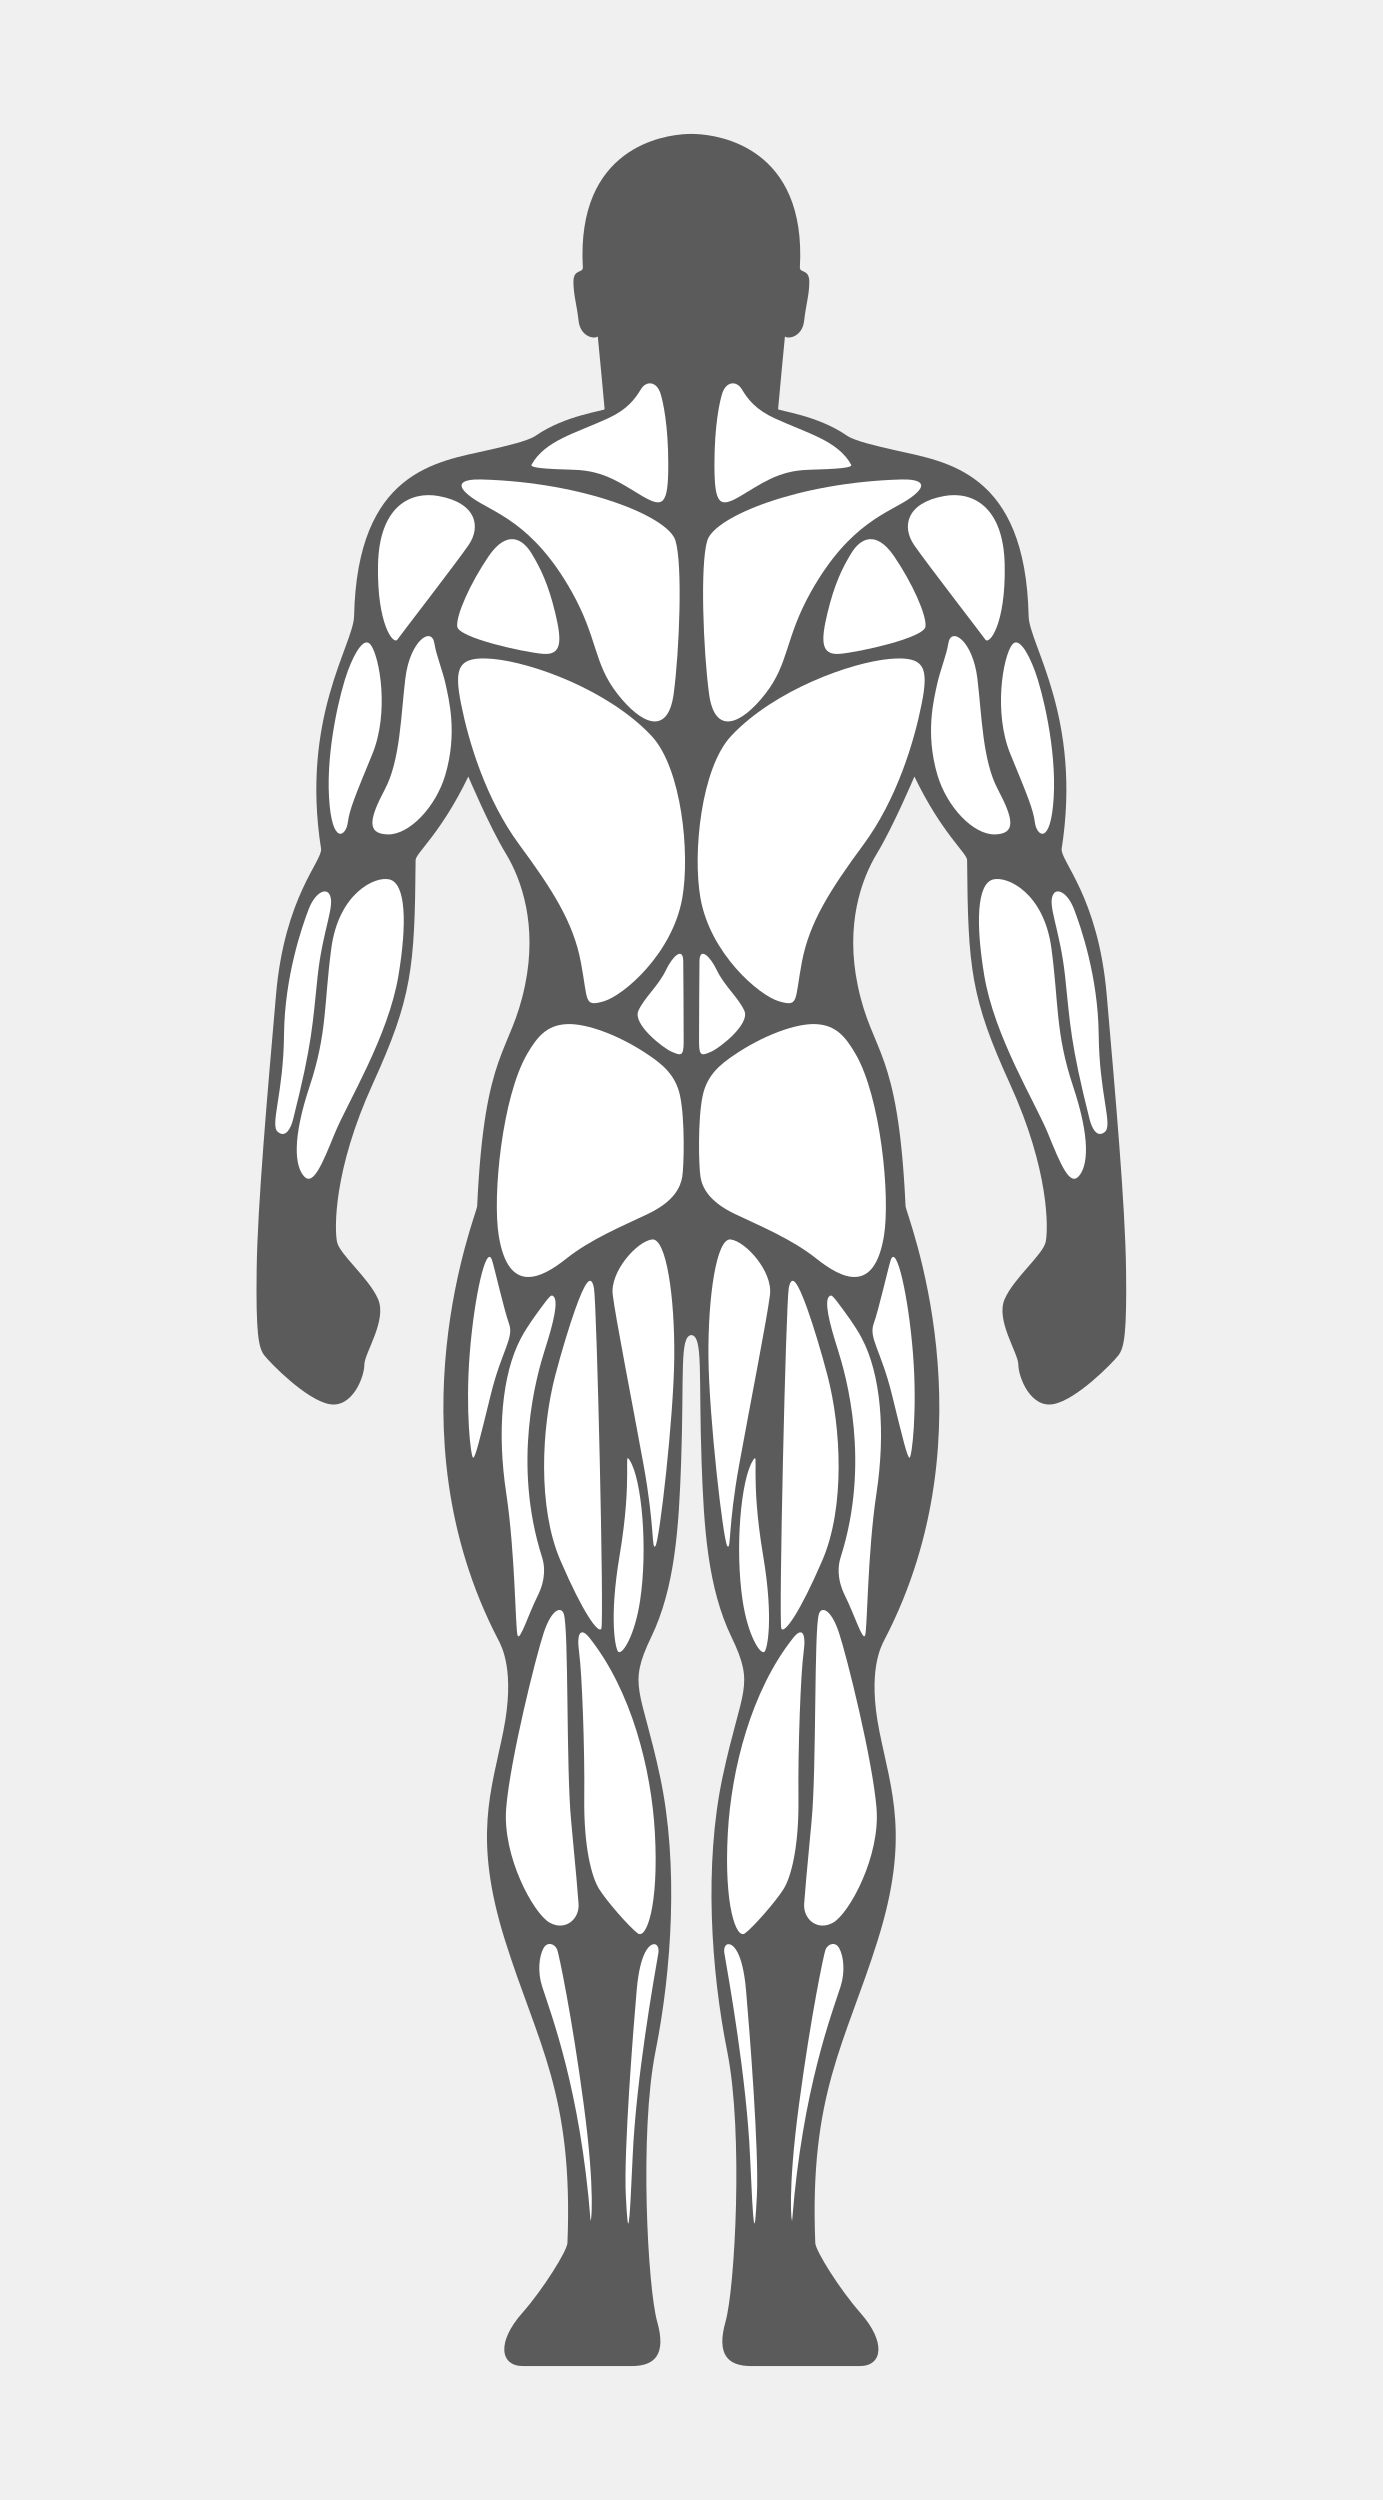
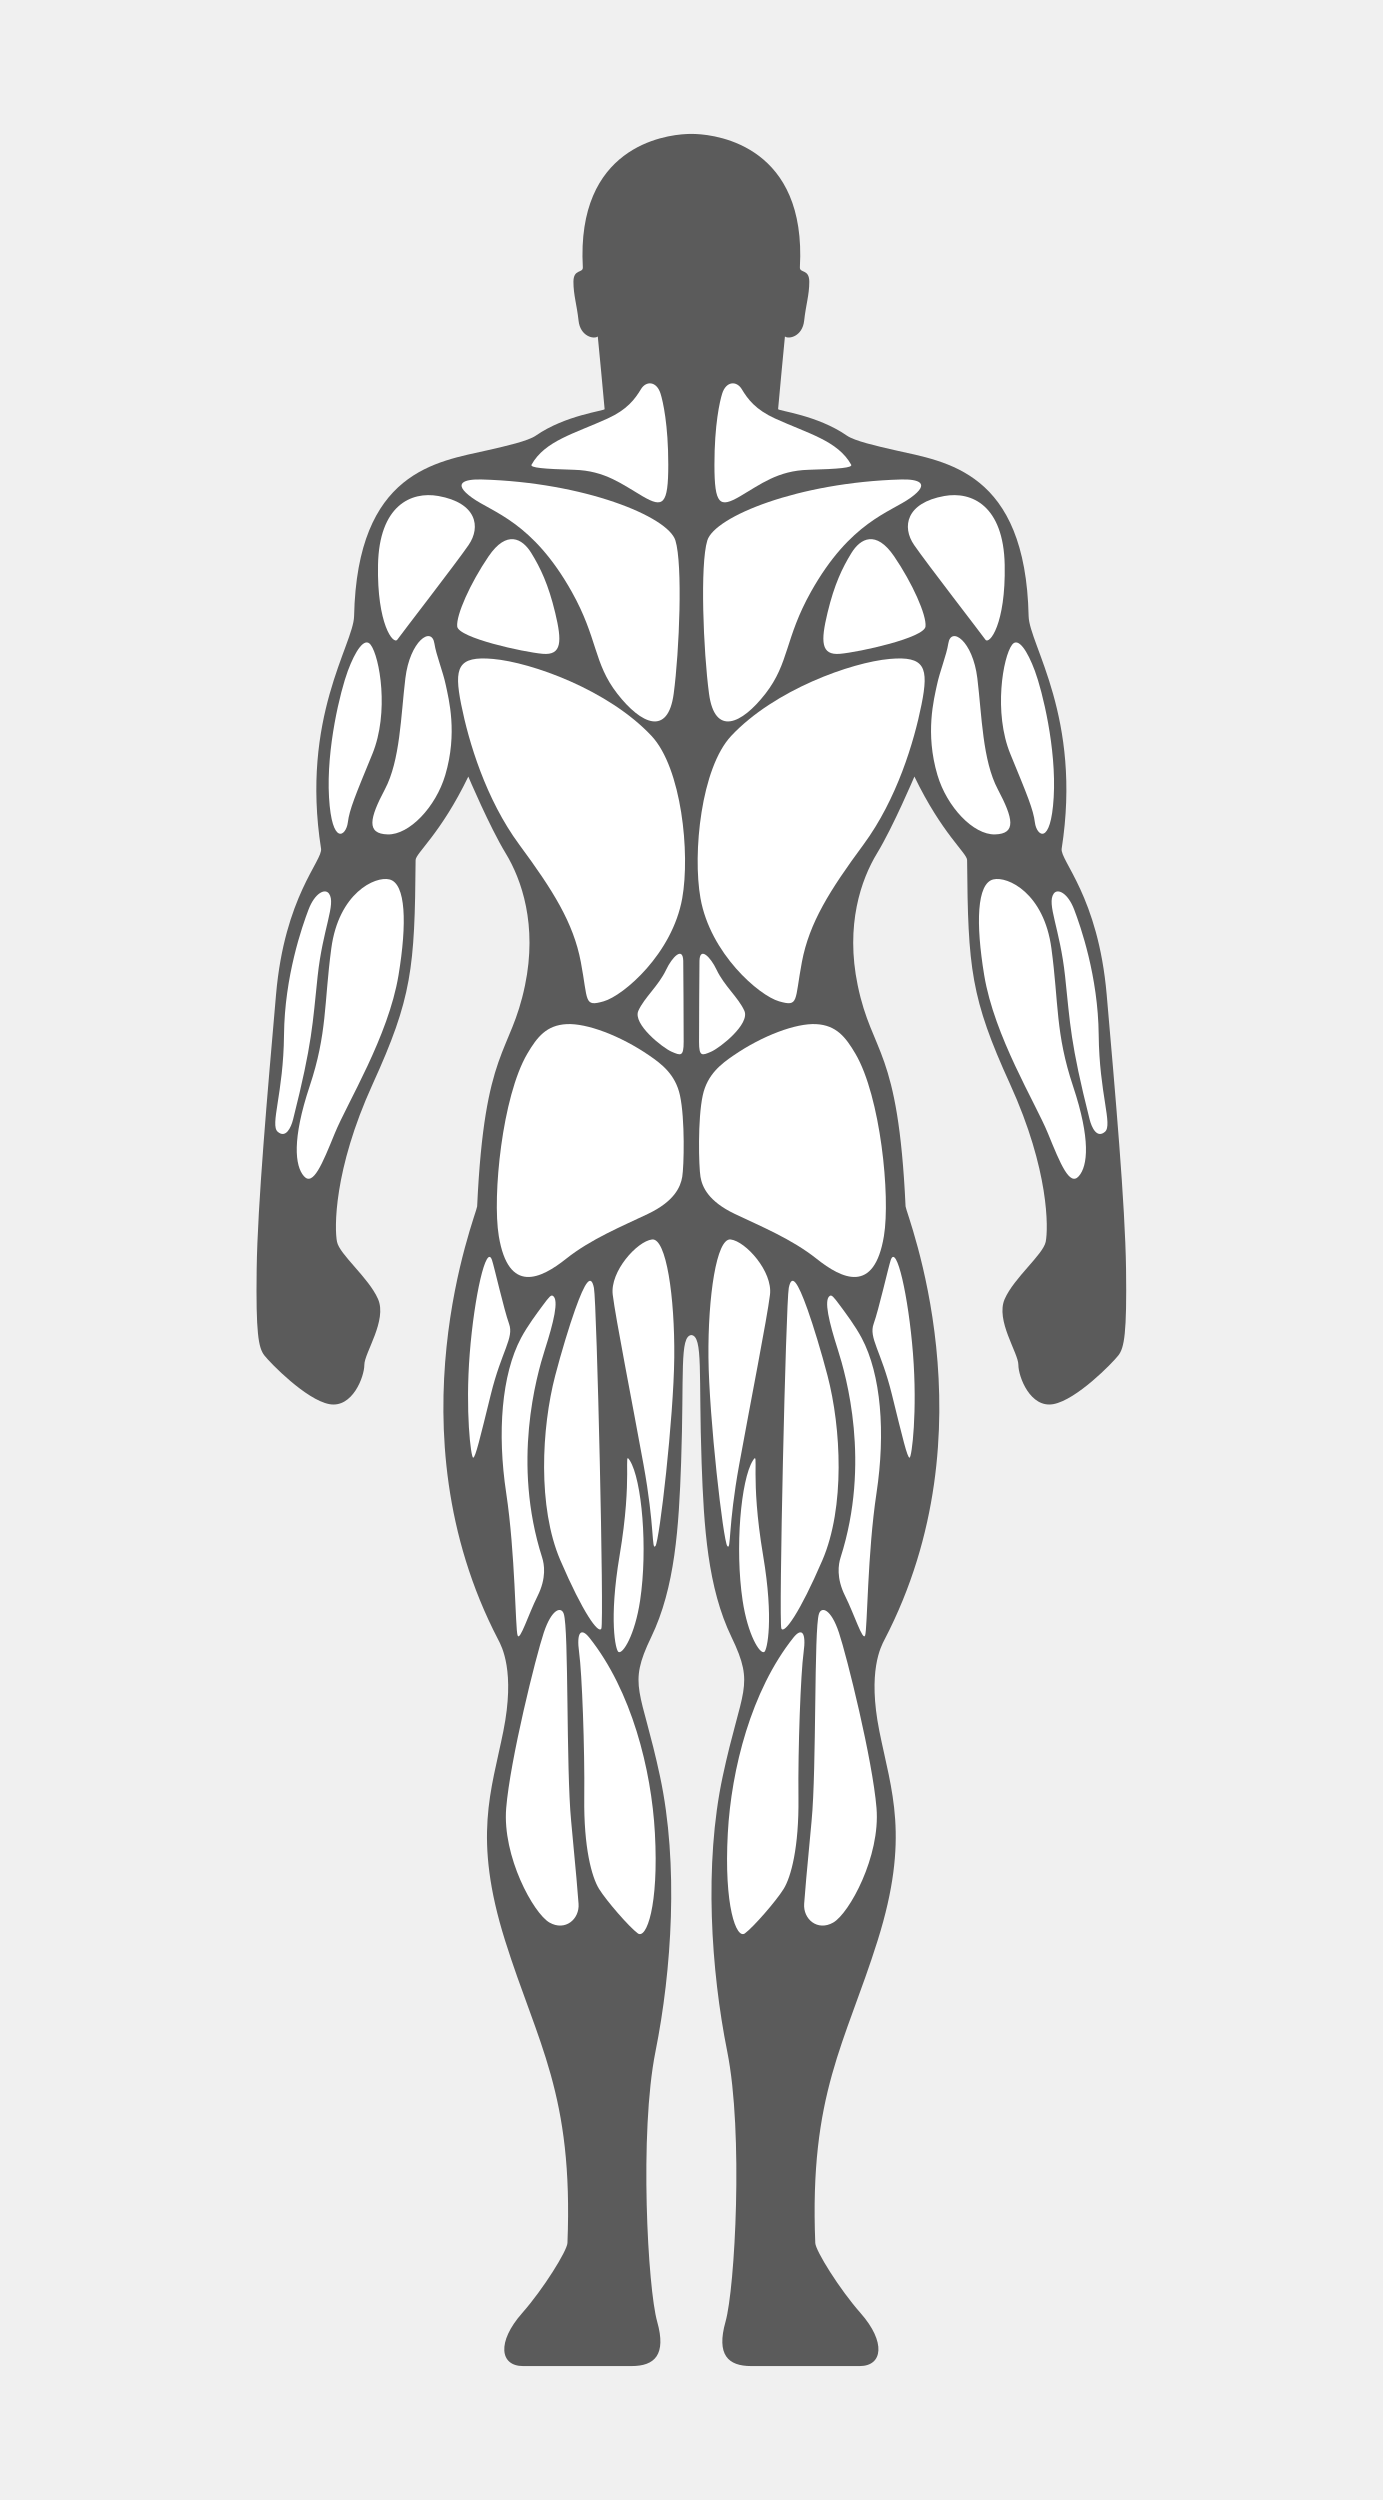
<svg xmlns="http://www.w3.org/2000/svg" version="1.1" id="male_back" x="0px" y="0px" viewBox="0 0 278.756 504" enable-background="new 0 0 278.756 504" xml:space="preserve">
  <defs id="defs1" />
  <path id="grey" fill="#5B5B5B" d="M138.804,27.007c0.37-0.009,0.94-0.015,1.578,0.016  c4.463,0.214,22.232,2.589,20.876,26.858c-0.07,1.252,1.895,0.258,1.895,2.929  c0,2.67-0.689,4.652-1.034,7.839s-3.101,3.79-3.876,3.187  c0,0-1.378,14.299-1.378,14.644s7.925,1.206,13.869,5.341  c1.562,1.086,5.986,2.094,9.648,2.929c10.274,2.344,26.359,4.135,26.99,33.48  c0.123,5.694,10.796,20.444,6.661,46.86c-0.373,2.383,7.351,9.59,9.073,29.402  s3.733,42.438,3.905,55.359c0.172,12.921-0.345,15.85-1.551,17.4  c-1.206,1.551-8.442,8.959-13.093,9.82c-4.652,0.861-7.063-5.513-7.063-7.925  c0-2.412-4.652-8.959-2.756-13.266s7.753-8.959,8.269-11.543  c0.517-2.584,0.747-14.357-7.178-31.757c-7.925-17.4-8.499-23.315-8.671-45.195  c-0.011-1.389-5.054-5.283-10.624-16.826c0,0-4.307,10.164-7.523,15.448  c-3.216,5.283-6.432,14.471-3.905,26.646c2.924,14.091,8.155,12.347,9.648,44.563  c0.064,1.387,17.802,44.965-4.25,87.346c-0.711,1.367-3.446,6.374-1.034,18.434  s6.202,21.363-0.345,42.208c-6.547,20.846-13.782,30.838-12.576,60.987  c0.062,1.549,4.84,9.264,9.131,14.127C178.658,472.176,177.968,477,173.317,477  c-3.278,0-17.228,0-21.88,0s-7.063-2.24-5.168-8.959  c1.895-6.719,3.618-38.074,0.345-54.44c-3.273-16.367-4.709-37.729-0.919-55.474  c3.79-17.745,6.604-18.089,1.78-28.082c-4.824-9.992-5.576-22.222-6.03-35.145  c-0.632-17.975,0.345-25.497-2.067-25.756c-2.412,0.258-1.436,7.781-2.067,25.756  c-0.454,12.923-1.206,25.153-6.03,35.145c-4.824,9.992-2.01,10.337,1.78,28.082  c3.79,17.745,2.354,39.107-0.919,55.474c-3.273,16.367-1.551,47.721,0.345,54.44  C134.382,474.76,131.97,477,127.318,477c-4.652,0-18.602,0-21.88,0  c-4.652,0-5.341-4.824-0.172-10.681c4.291-4.863,9.069-12.578,9.131-14.127  c1.206-30.149-6.03-40.141-12.576-60.987c-6.547-20.846-2.756-30.149-0.345-42.208  c2.412-12.06-0.322-17.067-1.034-18.434c-22.052-42.381-4.314-85.958-4.25-87.346  c1.493-32.216,6.723-30.472,9.648-44.563c2.527-12.174-0.689-21.363-3.905-26.646  c-3.216-5.283-7.523-15.448-7.523-15.448c-5.57,11.543-10.613,15.437-10.624,16.826  c-0.172,21.879-0.747,27.794-8.671,45.195s-7.695,29.173-7.178,31.757  c0.517,2.584,6.374,7.236,8.269,11.543c1.895,4.307-2.756,10.854-2.756,13.266  c0,2.412-2.412,8.786-7.063,7.925c-4.652-0.861-11.887-8.269-13.093-9.82  c-1.206-1.55-1.723-4.479-1.551-17.4c0.172-12.921,2.182-35.547,3.905-55.359  c1.723-19.812,9.446-27.019,9.073-29.402c-4.135-26.416,6.539-41.166,6.661-46.86  c0.632-29.345,16.716-31.136,26.991-33.48c3.662-0.835,8.086-1.842,9.648-2.929  c5.944-4.135,13.869-4.996,13.869-5.341s-1.378-14.644-1.378-14.644  c-0.775,0.603-3.532,0-3.876-3.187s-1.034-5.168-1.034-7.839  c0-2.67,1.965-1.676,1.895-2.929c-1.357-24.27,16.412-26.644,20.876-26.858  c0.638-0.031,1.208-0.025,1.578-0.016H138.804z" />
  <path id="_x34_2" fill="#FFFFFF" d="M129.213,78.46c-1.231,2.052-2.814,4.135-6.719,5.915  c-6.697,3.053-12.634,4.479-15.333,9.303c-0.347,0.62,2.412,0.861,8.614,1.034  c6.202,0.172,9.648,2.929,13.782,5.341c4.135,2.412,5.168,1.723,5.168-6.374  s-1.079-12.783-1.551-14.299C132.372,76.795,130.247,76.737,129.213,78.46z" />
  <path id="_x34_1" fill="#FFFFFF" d="M97.112,96.664c-3.452-0.096-6.087,0.689-1.952,3.675  c4.135,2.986,12.166,4.808,20.099,18.951c5.283,9.418,4.364,14.357,9.188,20.559  c4.824,6.202,10.222,8.614,11.37,0c1.149-8.614,1.838-26.072,0.345-30.895  C134.669,104.13,117.785,97.238,97.112,96.664z" />
  <path id="_x34_0" fill="#FFFFFF" d="M107.104,111.48c-1.796-2.918-4.939-4.709-8.614,0.689  c-3.675,5.398-6.547,11.83-6.317,14.127c0.23,2.297,13.323,5.168,17.228,5.513  c3.905,0.345,3.905-2.527,2.527-8.269  C110.55,117.797,108.942,114.466,107.104,111.48z" />
  <path id="_x33_9" fill="#FFFFFF" d="M88.383,99.995c-5.544-0.993-11.945,1.952-12.174,13.897  c-0.23,11.945,3.101,16.194,3.905,15.046s11.83-15.39,14.357-19.066  C96.997,106.197,96.078,101.373,88.383,99.995z" />
  <path id="_x33_8" fill="#FFFFFF" d="M87.579,129.742c-0.538-3.586-4.939-0.574-5.858,7.006  c-0.919,7.58-1.034,16.539-4.135,22.396c-3.101,5.858-3.79,8.959,0.574,9.073  c4.364,0.115,9.694-5.533,11.6-11.945c2.527-8.499,0.689-15.39,0.115-18.147  C89.302,135.37,87.924,132.039,87.579,129.742z" />
  <path id="_x33_7" fill="#FFFFFF" d="M74.716,129.972c1.838,2.412,3.79,13.668,0.345,22.052  c-3.446,8.384-4.611,11.159-4.939,13.782c-0.345,2.756-3.216,4.824-3.79-5.054  c-0.574-9.877,2.297-21.478,3.79-25.497  C71.614,131.235,73.482,128.353,74.716,129.972z" />
  <path id="_x33_6" fill="#FFFFFF" d="M99.409,132.843c-7.16-0.641-7.925,1.723-6.432,9.188  c1.493,7.465,4.939,19.066,11.715,28.254s10.911,15.735,12.404,23.66  c1.493,7.925,0.574,9.073,4.594,7.925c4.02-1.149,13.871-9.624,15.85-20.788  c1.608-9.073-0.124-26.256-6.202-32.733  C122.609,139.045,107.104,133.532,99.409,132.843z" />
  <path id="_x33_5" fill="#FFFFFF" d="M78.506,177.291c-2.903-0.701-10.222,2.756-11.715,13.897  c-1.493,11.141-0.804,17.113-4.364,27.794c-3.56,10.681-2.986,16.079-1.149,18.147  c1.838,2.067,3.675-2.412,6.202-8.614c2.527-6.202,10.824-19.557,12.864-31.929  C82.066,186.135,81.836,178.095,78.506,177.291z" />
  <path id="_x33_4" fill="#FFFFFF" d="M66.331,180.162c1.458,2.083-1.263,7.006-2.297,16.654  c-1.034,9.648-1.034,13.323-4.939,28.828c-0.444,1.761-1.493,3.905-3.101,2.527  c-1.608-1.378,1.149-7.695,1.263-19.525s3.675-21.937,4.939-25.268  C63.46,180.047,65.527,179.014,66.331,180.162z" />
  <path id="_x33_2" fill="#FFFFFF" d="M137.741,193.686c0.03,1.033,0.086,13.352,0.086,16.367  s-0.603,2.756-2.412,1.981c-1.809-0.775-7.925-5.599-6.719-8.269  c1.206-2.67,4.049-4.996,5.599-8.269  C135.512,192.927,137.655,190.758,137.741,193.686z" />
  <path id="_x33_1" fill="#FFFFFF" d="M130.879,212.781c2.444,1.677,5.283,3.79,6.202,8.04  c1.043,4.822,0.804,14.357,0.459,16.424c-0.344,2.067-1.608,4.939-6.891,7.465  c-5.283,2.527-11.485,5.054-16.539,9.073c-5.054,4.02-11.6,7.236-13.553-4.594  c-1.329-8.053,0.689-28.139,5.743-36.753c2.002-3.412,3.891-5.757,7.925-5.972  C118.259,206.248,125.021,208.761,130.879,212.781z" />
  <path id="_x33_0" fill="#FFFFFF" d="M99.179,254.013c0.455,1.321,2.412,9.992,3.446,12.864  c1.034,2.871-1.493,5.398-3.675,14.242c-2.182,8.844-3.101,12.749-3.56,12.749  s-1.608-9.418-0.689-21.018S98.031,250.682,99.179,254.013z" />
  <path id="_x32_9" fill="#FFFFFF" d="M111.468,261.249c1.263,0.804,0.115,5.398-1.608,10.796  c-1.723,5.398-6.661,22.856-0.574,41.921c0.442,1.384,0.919,4.135-0.919,7.81  c-1.838,3.675-3.56,9.188-4.02,7.925c-0.459-1.263-0.459-16.539-2.297-28.713  c-1.838-12.174-0.919-23.889,2.986-31.24c1.327-2.498,3.278-5.075,4.364-6.547  C110.726,261.407,111.085,261.004,111.468,261.249z" />
  <path id="_x32_8" fill="#FFFFFF" d="M131.453,249.878c-3,0.36-8.499,6.432-7.925,11.141  c0.574,4.709,3.905,21.592,6.202,34.226c2.297,12.634,1.608,17.458,2.412,16.424  c0.804-1.034,3.675-25.842,3.79-38.016  C136.047,261.478,134.324,249.534,131.453,249.878z" />
  <path id="_x32_7" fill="#FFFFFF" d="M126.974,294.441c2.417,3.827,3.653,17.684,2.067,28.254  c-1.034,6.891-3.478,10.869-4.364,10.337c-0.574-0.345-1.952-6.432,0.23-19.41  C127.613,297.522,125.595,292.259,126.974,294.441z" />
  <path id="_x32_6" fill="#FFFFFF" d="M119.738,259.641c0.579,2.896,2.067,67.534,1.493,68.682  s-3.675-3.101-8.269-13.782c-4.594-10.681-3.79-26.646-1.034-37.212  c1.228-4.706,2.859-10.071,4.02-13.323  C117.978,258.319,119.153,256.718,119.738,259.641z" />
  <path id="_x32_5" fill="#FFFFFF" d="M118.819,330.16c-1.676-2.106-2.642-1.149-2.067,2.986  c0.574,4.135,1.149,19.295,1.034,29.288s1.493,15.965,2.986,18.376  c1.493,2.412,6.087,7.695,7.81,8.959c1.723,1.263,4.25-5.513,3.446-20.214  C131.324,356.692,127.318,340.842,118.819,330.16z" />
  <path id="_x32_4" fill="#FFFFFF" d="M113.651,325.337c1.034,3.101,0.459,31.01,1.493,41.807  c1.034,10.796,1.335,14.514,1.493,16.654c0.23,3.101-2.69,5.6-5.858,3.79  c-3.216-1.838-9.533-13.323-8.729-23.085c0.804-9.763,5.972-30.551,7.58-35.375  C111.239,324.303,113.145,323.819,113.651,325.337z" />
-   <path id="_x32_3" fill="#FFFFFF" d="M112.33,393.042c-0.476-1.164-1.971-1.712-2.756-0.287  c-0.919,1.668-1.216,4.784-0.287,7.695c1.723,5.398,7.695,20.788,9.763,47.09  c0.09,1.145,1.034-5.283-1.378-23.315  C115.259,406.193,112.646,393.816,112.33,393.042z" />
-   <path id="_x32_2" fill="#FFFFFF" d="M132.716,393.789c-0.861,4.996-4.479,25.268-5.168,40.888  c-0.689,15.62-0.919,16.998-1.378,8.04s1.493-33.537,2.182-41.462  c0.689-7.925,2.642-9.188,3.388-9.303  C132.487,391.836,132.912,392.656,132.716,393.789z" />
  <path id="_x32_1" fill="#FFFFFF" d="M149.542,78.46c1.231,2.052,2.814,4.135,6.719,5.915  c6.697,3.053,12.634,4.479,15.333,9.303c0.347,0.62-2.412,0.861-8.614,1.034  c-6.202,0.172-9.648,2.929-13.782,5.341c-4.135,2.412-5.168,1.723-5.168-6.374  s1.079-12.783,1.551-14.299C146.384,76.795,148.509,76.737,149.542,78.46z" />
  <path id="_x32_0" fill="#FFFFFF" d="M181.644,96.664c3.452-0.096,6.087,0.689,1.953,3.675  c-4.135,2.986-12.166,4.808-20.099,18.951c-5.283,9.418-4.364,14.357-9.188,20.559  c-4.824,6.202-10.222,8.614-11.37,0c-1.149-8.614-1.838-26.072-0.345-30.895  C144.087,104.13,160.97,97.238,181.644,96.664z" />
  <path id="_x31_9" fill="#FFFFFF" d="M171.651,111.48c1.796-2.918,4.939-4.709,8.614,0.689  c3.675,5.398,6.547,11.83,6.317,14.127c-0.23,2.297-13.323,5.168-17.228,5.513  c-3.905,0.345-3.905-2.527-2.527-8.269S169.814,114.466,171.651,111.48z" />
  <path id="_x31_8" fill="#FFFFFF" d="M190.373,99.995c5.544-0.993,11.945,1.952,12.174,13.897  s-3.101,16.194-3.905,15.046s-11.83-15.39-14.357-19.066  C181.759,106.197,182.677,101.373,190.373,99.995z" />
  <path id="_x31_7" fill="#FFFFFF" d="M191.176,129.742c0.538-3.586,4.939-0.574,5.858,7.006  c0.919,7.58,1.034,16.539,4.135,22.396c3.101,5.858,3.79,8.959-0.574,9.073  s-9.694-5.533-11.6-11.945c-2.527-8.499-0.689-15.39-0.115-18.147  C189.454,135.37,190.832,132.039,191.176,129.742z" />
  <path id="_x31_6" fill="#FFFFFF" d="M204.04,129.972c-1.838,2.412-3.79,13.668-0.345,22.052  c3.446,8.384,4.611,11.159,4.939,13.782c0.345,2.756,3.216,4.824,3.79-5.054  c0.574-9.877-2.297-21.478-3.79-25.497  C207.141,131.235,205.273,128.353,204.04,129.972z" />
  <path id="_x31_5" fill="#FFFFFF" d="M179.347,132.843c7.16-0.641,7.925,1.723,6.432,9.188  s-4.939,19.066-11.715,28.254c-6.776,9.188-10.911,15.735-12.404,23.66  s-0.574,9.073-4.594,7.925c-4.02-1.149-13.871-9.624-15.85-20.788  c-1.608-9.073,0.124-26.256,6.202-32.733  C156.146,139.045,171.651,133.532,179.347,132.843z" />
  <path id="_x31_4" fill="#FFFFFF" d="M200.25,177.291c2.903-0.701,10.222,2.756,11.715,13.897  s0.804,17.113,4.364,27.794c3.56,10.681,2.986,16.079,1.149,18.147  c-1.838,2.067-3.675-2.412-6.202-8.614c-2.527-6.202-10.824-19.557-12.864-31.929  C196.689,186.135,196.919,178.095,200.25,177.291z" />
  <path id="_x31_3" fill="#FFFFFF" d="M212.424,180.162c-1.458,2.083,1.263,7.006,2.297,16.654  s1.034,13.323,4.939,28.828c0.444,1.761,1.493,3.905,3.101,2.527  s-1.149-7.695-1.263-19.525s-3.675-21.937-4.939-25.268  S213.228,179.014,212.424,180.162z" />
  <path id="_x31_1" fill="#FFFFFF" d="M141.014,193.686c-0.03,1.033-0.086,13.352-0.086,16.367  s0.603,2.756,2.412,1.981s7.925-5.599,6.719-8.269s-4.049-4.996-5.599-8.269  C143.244,192.927,141.101,190.758,141.014,193.686z" />
  <path id="_x31_0" fill="#FFFFFF" d="M147.877,212.781c-2.444,1.677-5.283,3.79-6.202,8.04  c-1.043,4.822-0.804,14.357-0.459,16.424c0.345,2.067,1.608,4.939,6.891,7.465  c5.283,2.527,11.485,5.054,16.539,9.073c5.054,4.02,11.6,7.236,13.553-4.594  c1.329-8.053-0.689-28.139-5.743-36.753c-2.002-3.412-3.891-5.757-7.925-5.972  S153.734,208.761,147.877,212.781z" />
  <path id="_x30_9" fill="#FFFFFF" d="M179.576,254.013c-0.455,1.321-2.412,9.992-3.446,12.864  c-1.034,2.871,1.493,5.398,3.675,14.242c2.182,8.844,3.101,12.749,3.56,12.749  s1.608-9.418,0.689-21.018S180.725,250.682,179.576,254.013z" />
  <path id="_x30_8" fill="#FFFFFF" d="M167.287,261.249c-1.263,0.804-0.115,5.398,1.608,10.796  c1.723,5.398,6.661,22.856,0.574,41.921c-0.442,1.384-0.919,4.135,0.919,7.81  c1.838,3.675,3.56,9.188,4.02,7.925c0.459-1.263,0.459-16.539,2.297-28.713  c1.838-12.174,0.919-23.889-2.986-31.24c-1.327-2.498-3.278-5.075-4.364-6.547  C168.03,261.407,167.671,261.004,167.287,261.249z" />
  <path id="_x30_7" fill="#FFFFFF" d="M147.303,249.878c3,0.36,8.499,6.432,7.925,11.141  c-0.574,4.709-3.905,21.592-6.202,34.226c-2.297,12.634-1.608,17.458-2.412,16.424  c-0.804-1.034-3.675-25.842-3.79-38.016  C142.709,261.478,144.431,249.534,147.303,249.878z" />
  <path id="_x30_6" fill="#FFFFFF" d="M151.782,294.441c-2.417,3.827-3.653,17.684-2.067,28.254  c1.034,6.891,3.478,10.869,4.364,10.337c0.574-0.345,1.952-6.432-0.23-19.41  C151.142,297.522,153.16,292.259,151.782,294.441z" />
  <path id="_x30_5" fill="#FFFFFF" d="M159.018,259.641c-0.579,2.896-2.067,67.534-1.493,68.682  s3.675-3.101,8.269-13.782c4.594-10.681,3.79-26.646,1.034-37.212  c-1.228-4.706-2.859-10.071-4.02-13.323  C160.777,258.319,159.602,256.718,159.018,259.641z" />
  <path id="_x30_4" fill="#FFFFFF" d="M159.936,330.16c1.676-2.106,2.642-1.149,2.067,2.986  c-0.574,4.135-1.149,19.295-1.034,29.288s-1.493,15.965-2.986,18.376  c-1.493,2.412-6.087,7.695-7.81,8.959c-1.723,1.263-4.25-5.513-3.446-20.214  C147.432,356.692,151.437,340.842,159.936,330.16z" />
  <path id="_x30_3" fill="#FFFFFF" d="M165.105,325.337c-1.034,3.101-0.459,31.01-1.493,41.807  c-1.034,10.796-1.335,14.514-1.493,16.654c-0.23,3.101,2.69,5.6,5.857,3.79  c3.216-1.838,9.533-13.323,8.729-23.085s-5.972-30.551-7.58-35.375  C167.517,324.303,165.611,323.819,165.105,325.337z" />
-   <path id="_x30_2" fill="#FFFFFF" d="M166.426,393.042c0.476-1.164,1.971-1.712,2.756-0.287  c0.919,1.668,1.216,4.784,0.287,7.695c-1.723,5.398-7.695,20.788-9.763,47.09  c-0.09,1.145-1.034-5.283,1.378-23.315  C163.497,406.193,166.109,393.816,166.426,393.042z" />
-   <path id="_x30_1" fill="#FFFFFF" d="M146.039,393.789c0.861,4.996,4.479,25.268,5.168,40.888  c0.689,15.62,0.919,16.998,1.378,8.04s-1.493-33.537-2.182-41.462  s-2.642-9.188-3.388-9.303C146.269,391.836,145.844,392.656,146.039,393.789z" />
</svg>
